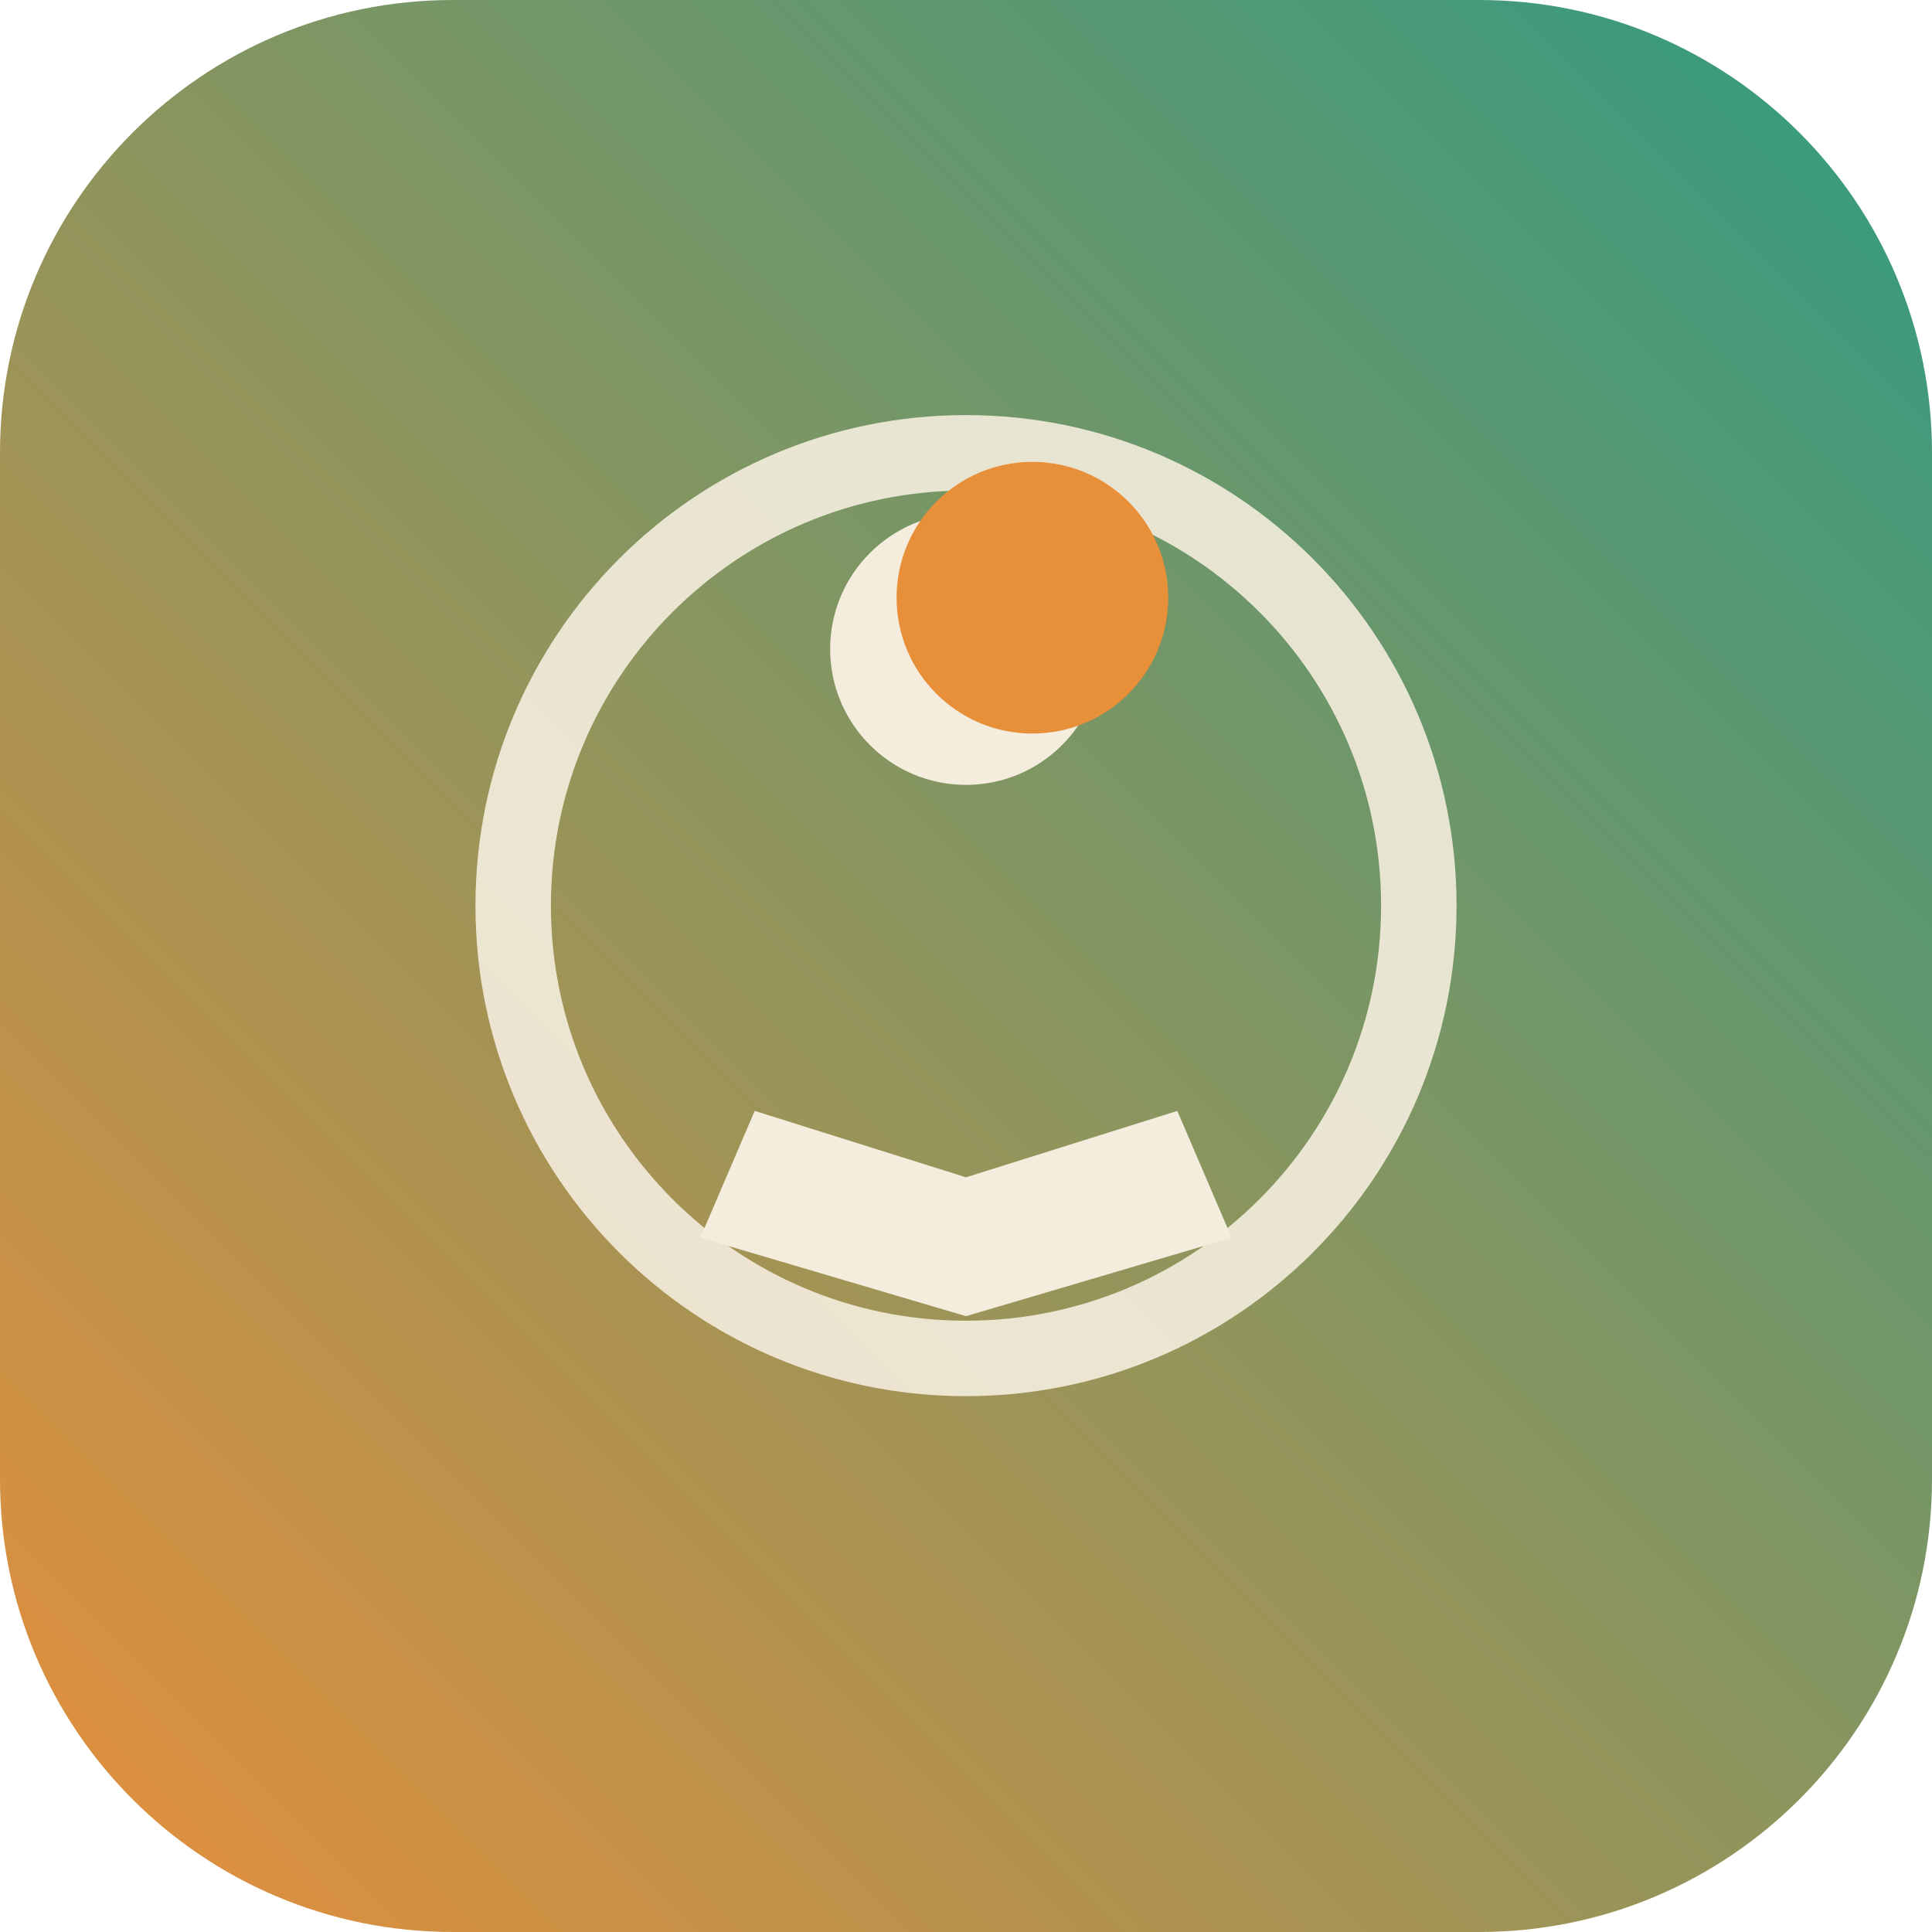
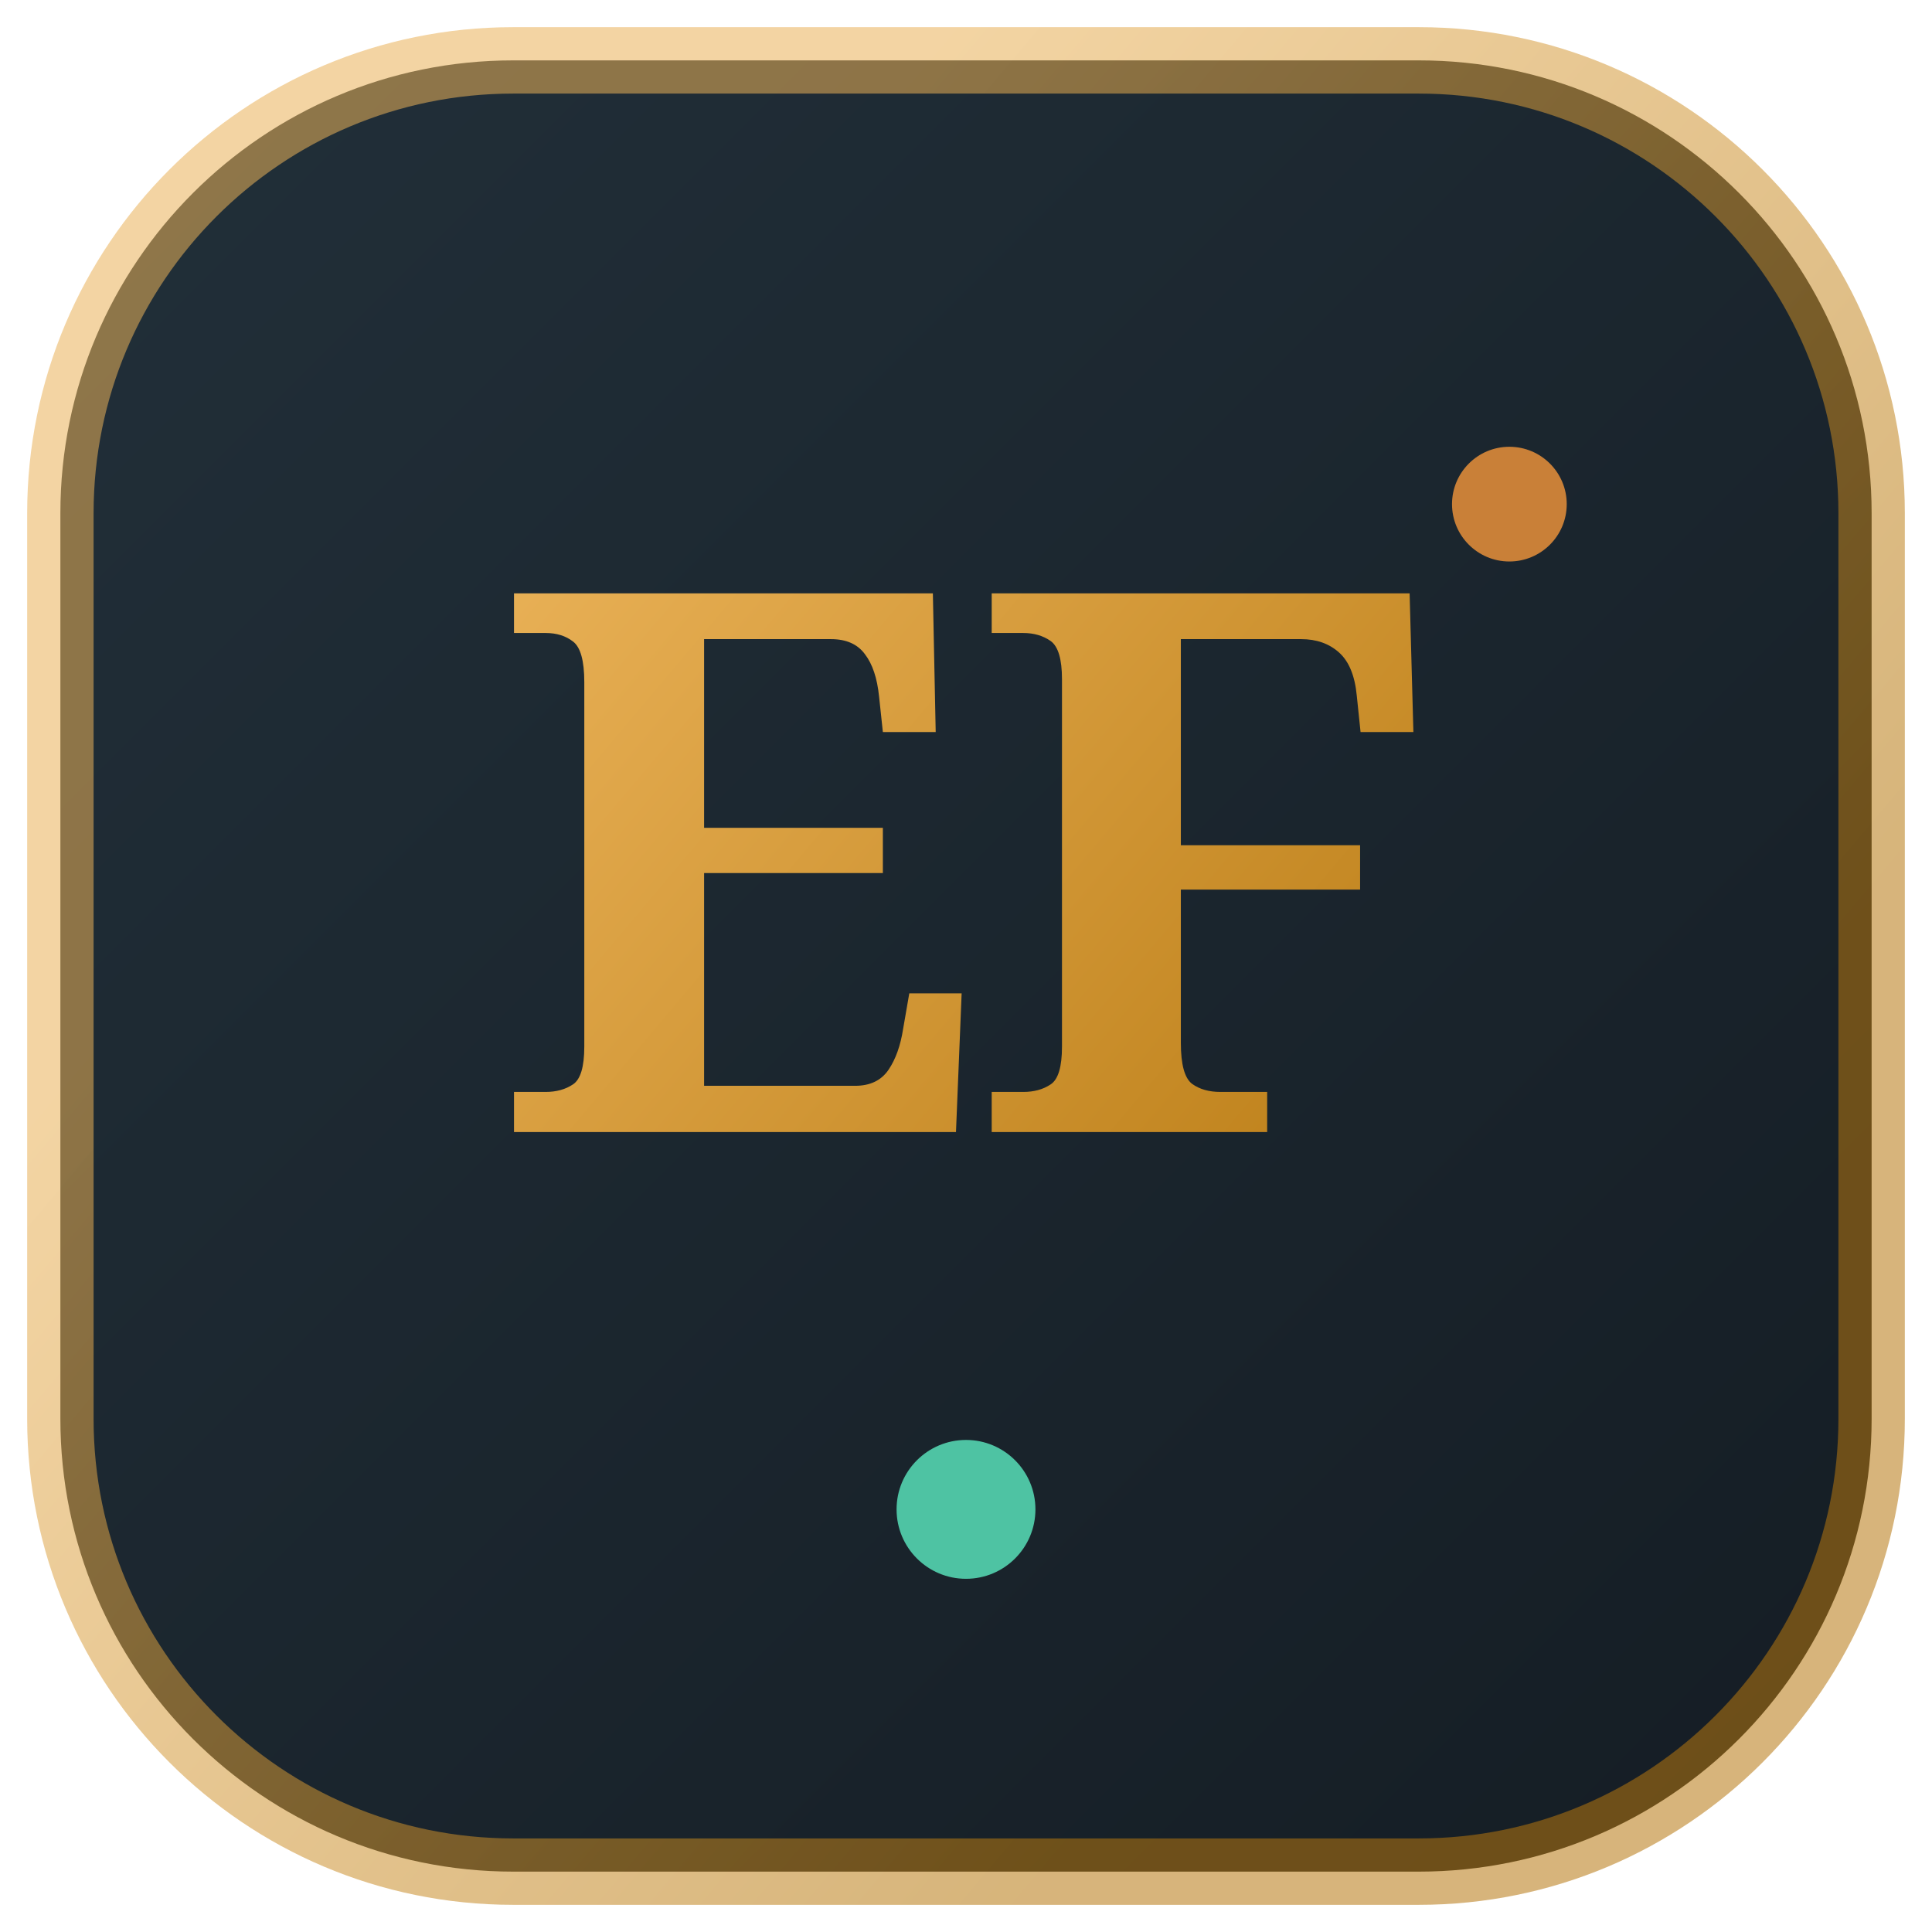
- <svg xmlns="http://www.w3.org/2000/svg" width="64" height="64" viewBox="0 0 64 64" role="img" aria-label="EduFocus🌙">
+ <svg xmlns="http://www.w3.org/2000/svg" width="64" height="64" viewBox="0 0 64 64" fill="none" role="img" aria-label="EduFocus EF">
  <defs>
-     <linearGradient id="bg" x1="0" y1="64" x2="64" y2="0" gradientUnits="userSpaceOnUse">
-       <stop offset="0" stop-color="#E88F3A" />
-       <stop offset="1" stop-color="#2F9B82" />
+     <linearGradient id="ef-field" x1="0" y1="0" x2="64" y2="64" gradientUnits="userSpaceOnUse">
+       <stop offset="0" stop-color="#22303a" />
+       <stop offset="1" stop-color="#141c23" />
+     </linearGradient>
+     <linearGradient id="ef-gold" x1="16" y1="19" x2="48" y2="46" gradientUnits="userSpaceOnUse">
+       <stop offset="0" stop-color="#e9b157" />
+       <stop offset="1" stop-color="#b5770e" />
    </linearGradient>
  </defs>
-   <rect width="64" height="64" rx="15" fill="url(#bg)" />
-   <circle cx="32" cy="30" r="15" stroke="#F4EDDE" stroke-width="2.5" fill="none" opacity="0.9" />
-   <circle cx="32" cy="21.5" r="4.5" fill="#F4EDDE" />
-   <circle cx="34.2" cy="19.8" r="4.5" fill="#E88F3A" />
-   <g fill="#F4EDDE">
-     <path d="M32 39 L25 36.8 L23.2 41 L32 43.6 Z" />
-     <path d="M32 39 L39 36.8 L40.8 41 L32 43.6 Z" />
-   </g>
+   <rect x="2" y="2" width="60" height="60" rx="15" fill="url(#ef-field)" />
+   <rect x="2" y="2" width="60" height="60" rx="15" stroke="url(#ef-gold)" stroke-opacity="0.55" stroke-width="2.2" />
+   <text x="32" y="37.5" text-anchor="middle" fill="url(#ef-gold)" font-family="Fraunces, Georgia, serif" font-size="25" font-weight="700" letter-spacing="-0.5">
+     EF
+   </text>
+   <circle cx="32" cy="50" r="2.3" fill="#4ec3a3" />
+   <circle cx="50" cy="16.7" r="1.9" fill="#e88f3a" fill-opacity="0.85" />
</svg>
